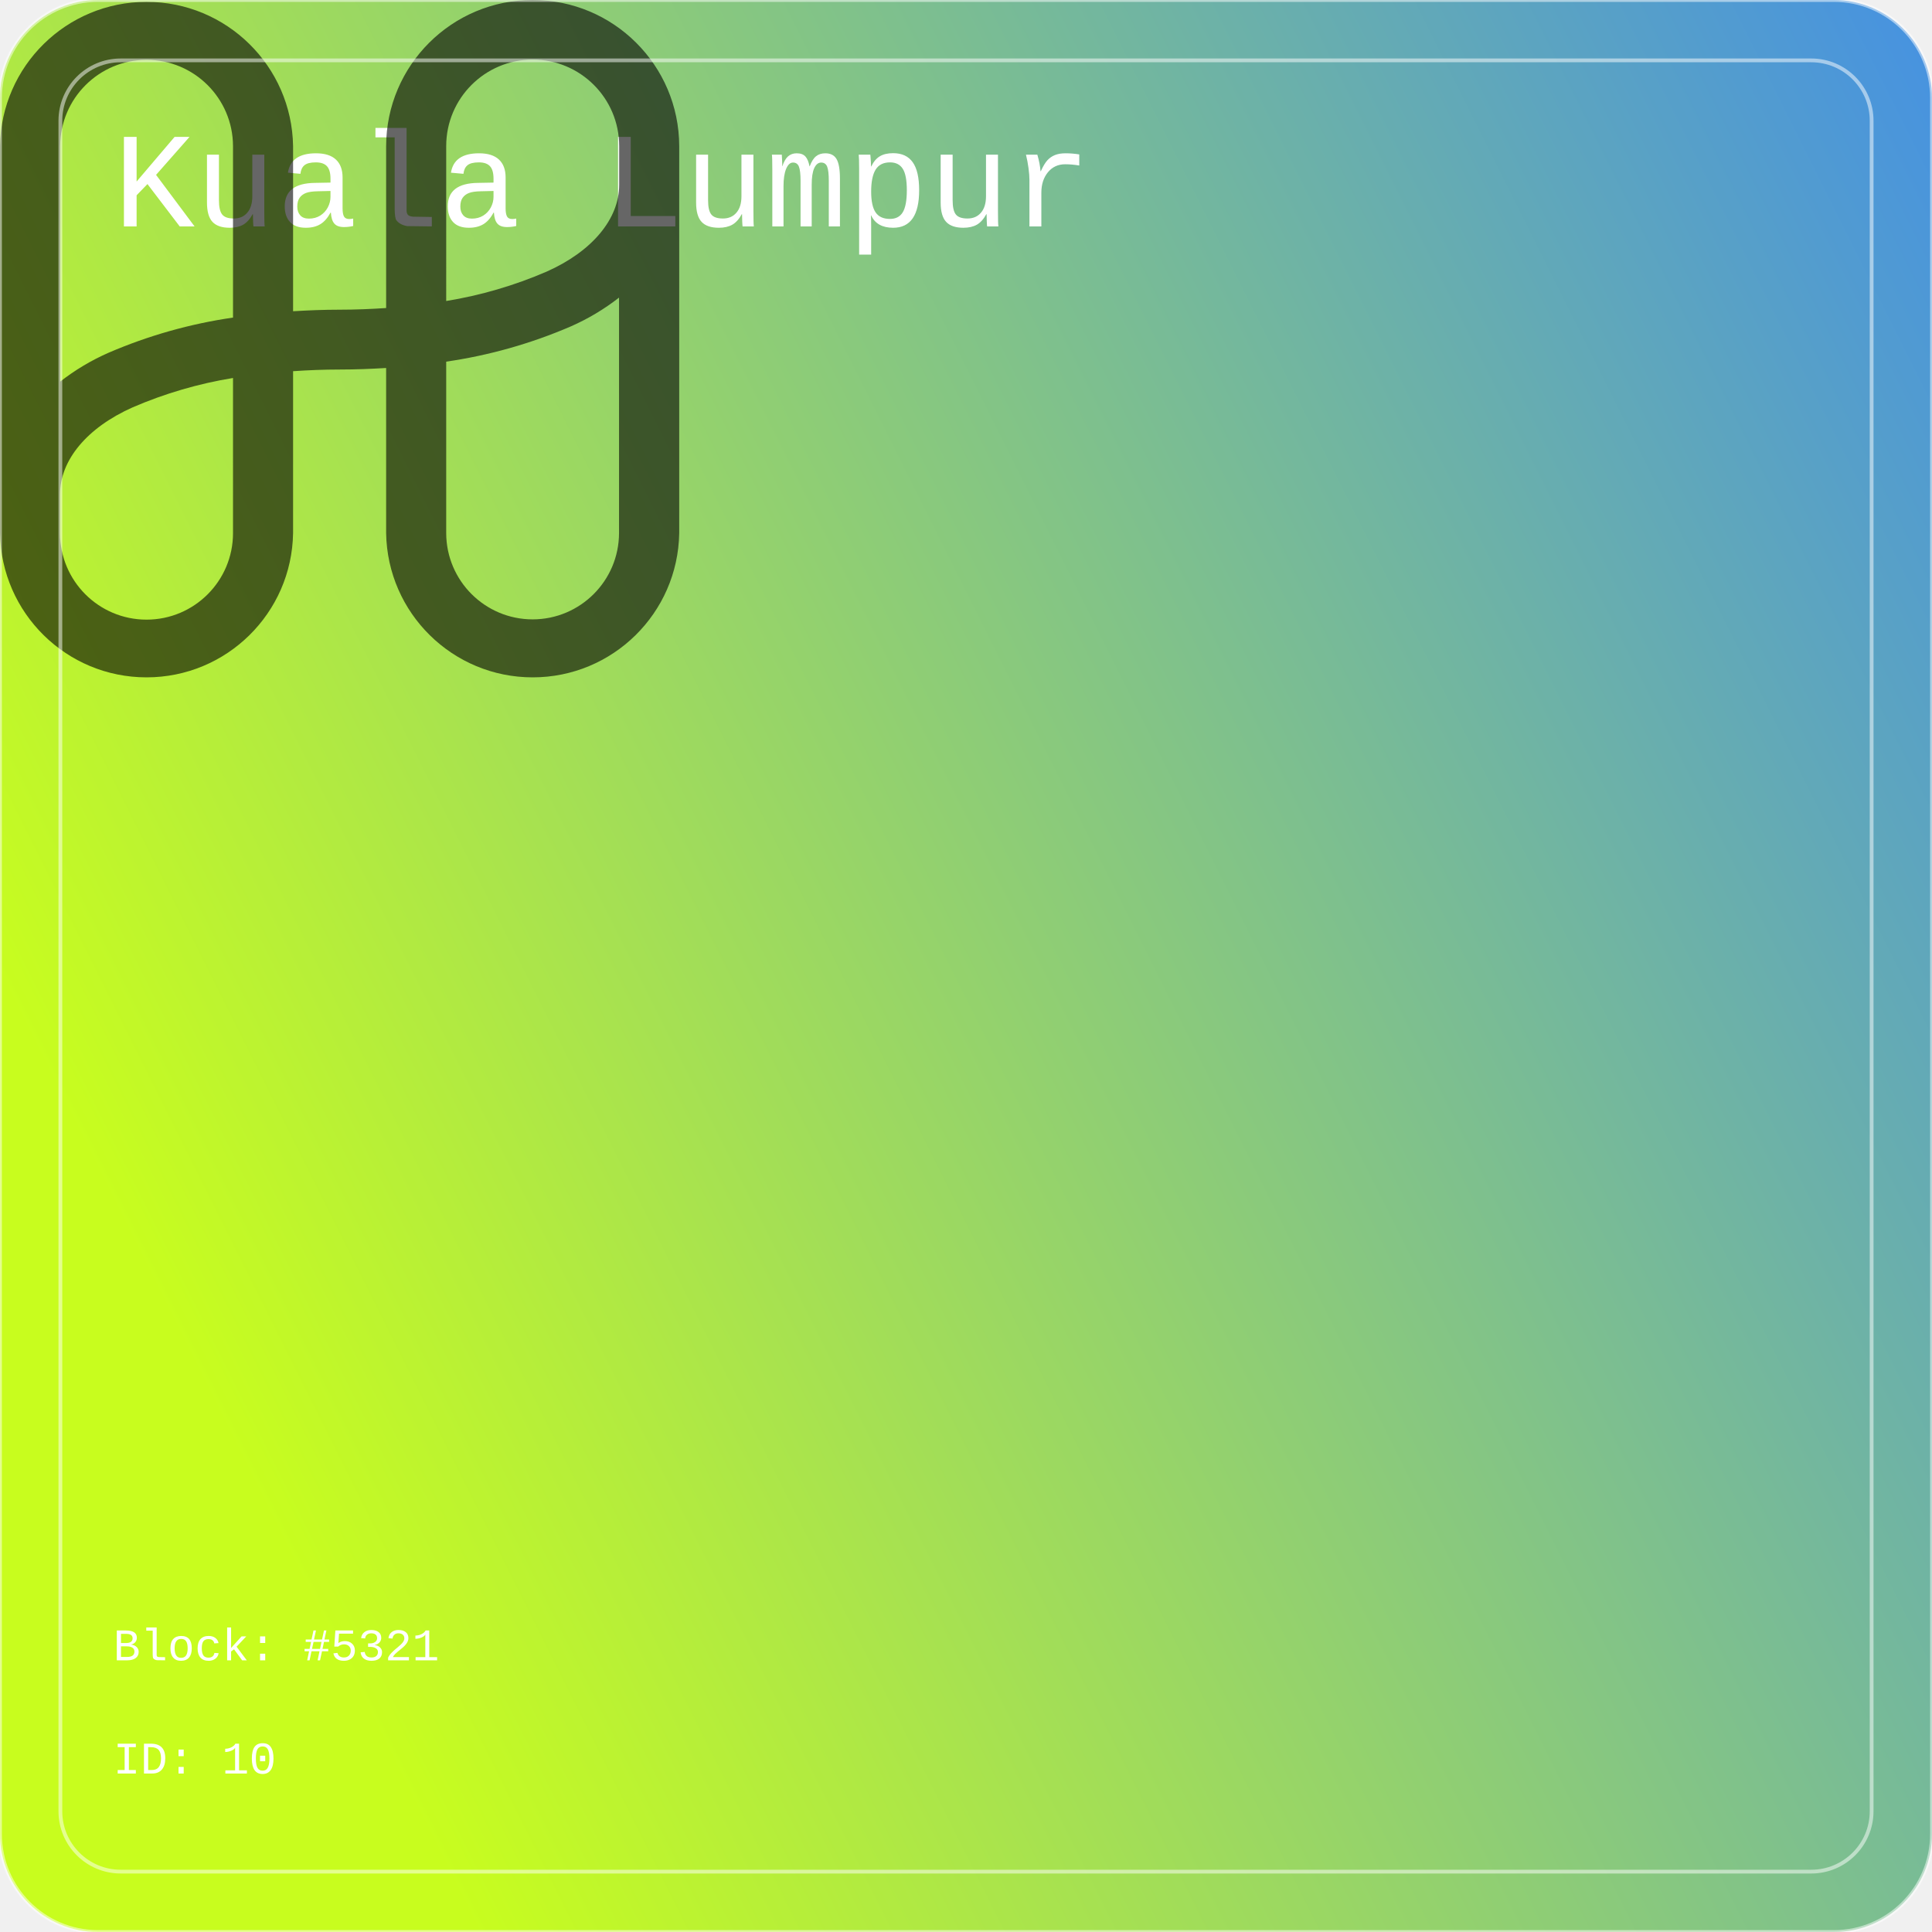
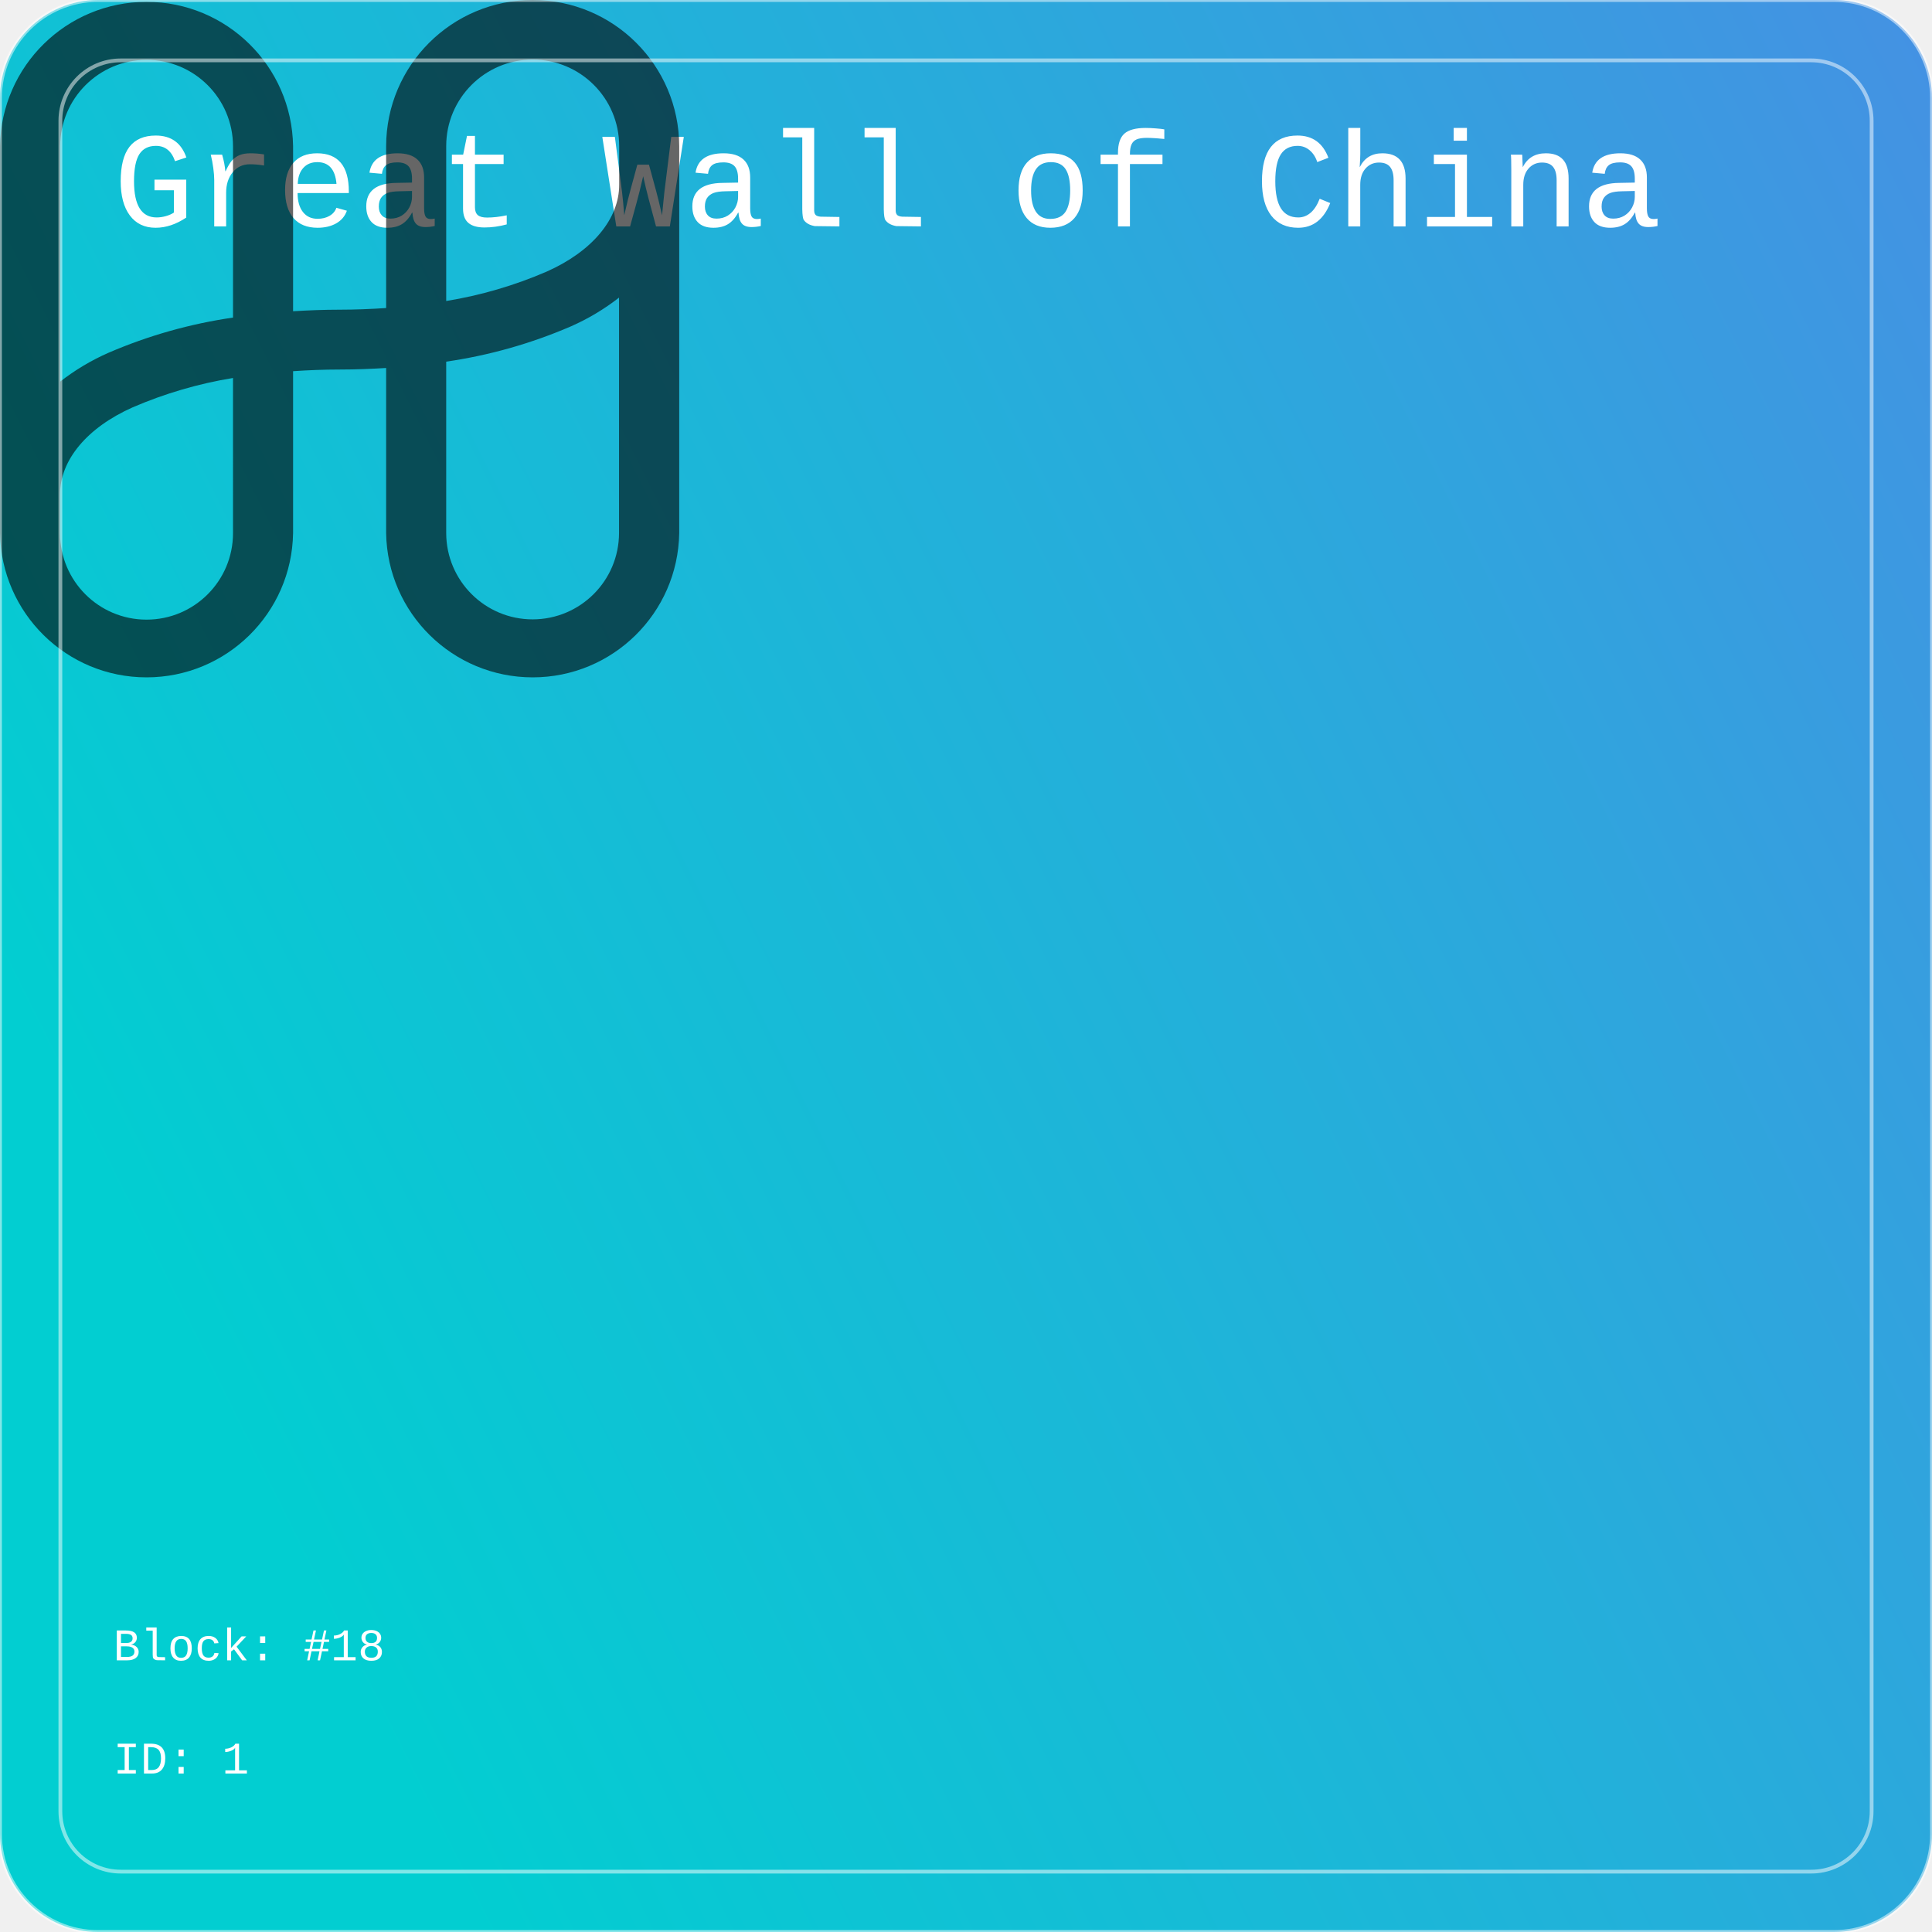
<svg xmlns="http://www.w3.org/2000/svg" width="512" height="512" viewBox="0 0 512 512" fill="none">
  <defs>
    <linearGradient id="g1" x1="0%" y1="50%">
-       <stop offset="0%" stop-color="#c8fd1e">
-         <animate id="a1" attributeName="stop-color" values="#c8fd1e; #4591e3" begin="0; a2.end" dur="3s" />
-         <animate id="a2" attributeName="stop-color" values="#4591e3; #c8fd1e" begin="a1.end" dur="3s" />
+       <stop offset="0%" stop-color="#02ced1">
+         <animate id="a1" attributeName="stop-color" values="#02ced1; #4591e3" begin="0; a2.end" dur="3s" />
+         <animate id="a2" attributeName="stop-color" values="#4591e3; #02ced1" begin="a1.end" dur="3s" />
      </stop>
      <stop offset="100%" stop-color="#4591e3">
-         <animate id="a3" attributeName="stop-color" values="#4591e3; #c8fd1e" begin="0; a4.end" dur="3s" />
-         <animate id="a4" attributeName="stop-color" values="#c8fd1e; #4591e3" begin="a3.end" dur="3s" />
+         <animate id="a3" attributeName="stop-color" values="#4591e3; #02ced1" begin="0; a4.end" dur="3s" />
+         <animate id="a4" attributeName="stop-color" values="#02ced1; #4591e3" begin="a3.end" dur="3s" />
      </stop>
    </linearGradient>
  </defs>
  <rect id="r" x="0" y="0" rx="26" ry="26" width="512" height="512" fill="url(#g1)" />
  <g fill="white" font-family="Courier New, monospace">
-     <text font-size="36" x="30" y="60">Kuala Lumpur</text>
-     <text x="30" y="440">Block: #5321</text>
-     <text x="30" y="470">ID: 10</text>
+     <text font-size="36" x="30" y="60">Great Wall of China</text>
+     <text x="30" y="440">Block: #18</text>
+     <text x="30" y="470">ID: 1</text>
  </g>
  <g fill="rgba(0,0,0,0.6)" style="transform: translate(33%,33%);">
    <path id="Shape" d="M201.17,60a38.81,38.81,0,0,0-38.84,38.71v42.92c-4,.27-8.09.44-12.33,0.44s-8.31.17-12.33,0.41V98.71a38.84,38.84,0,0,0-77.67,0V201.29a38.84,38.84,0,0,0,77.67,0V158.37c4-.27,8.09-0.44,12.33-0.44s8.31-.17,12.33-0.41v43.77a38.84,38.84,0,0,0,77.67,0V98.71A38.81,38.81,0,0,0,201.17,60ZM98.83,75.86a22.91,22.91,0,0,1,22.92,22.85v45.45a130.64,130.64,0,0,0-33,9.33,60,60,0,0,0-12.8,7.64V98.71A22.91,22.91,0,0,1,98.83,75.86Zm22.92,125.43a22.92,22.92,0,1,1-45.84,0V191c0-9.09,7.2-17.7,19.27-23.06a113,113,0,0,1,26.57-7.77v41.12Zm79.42,22.85a22.91,22.91,0,0,1-22.92-22.85V155.84a130.64,130.64,0,0,0,33-9.33,60,60,0,0,0,12.8-7.64v62.42A22.91,22.91,0,0,1,201.17,224.14ZM204.82,132a113,113,0,0,1-26.57,7.77V98.71a22.92,22.92,0,1,1,45.84,0V109C224.09,118.05,216.89,126.66,204.82,132Z" transform="translate(-60 -60)" />
  </g>
  <rect x="16" y="16" width="480" height="480" rx="16" ry="16" fill="rgba(0,0,0,0)" stroke="rgba(255,255,255,0.5)" />
  <rect x="0" y="0" width="512" height="512" rx="26" ry="26" fill="rgba(0,0,0,0)" stroke="rgba(255,255,255,0.5)" />
</svg>
